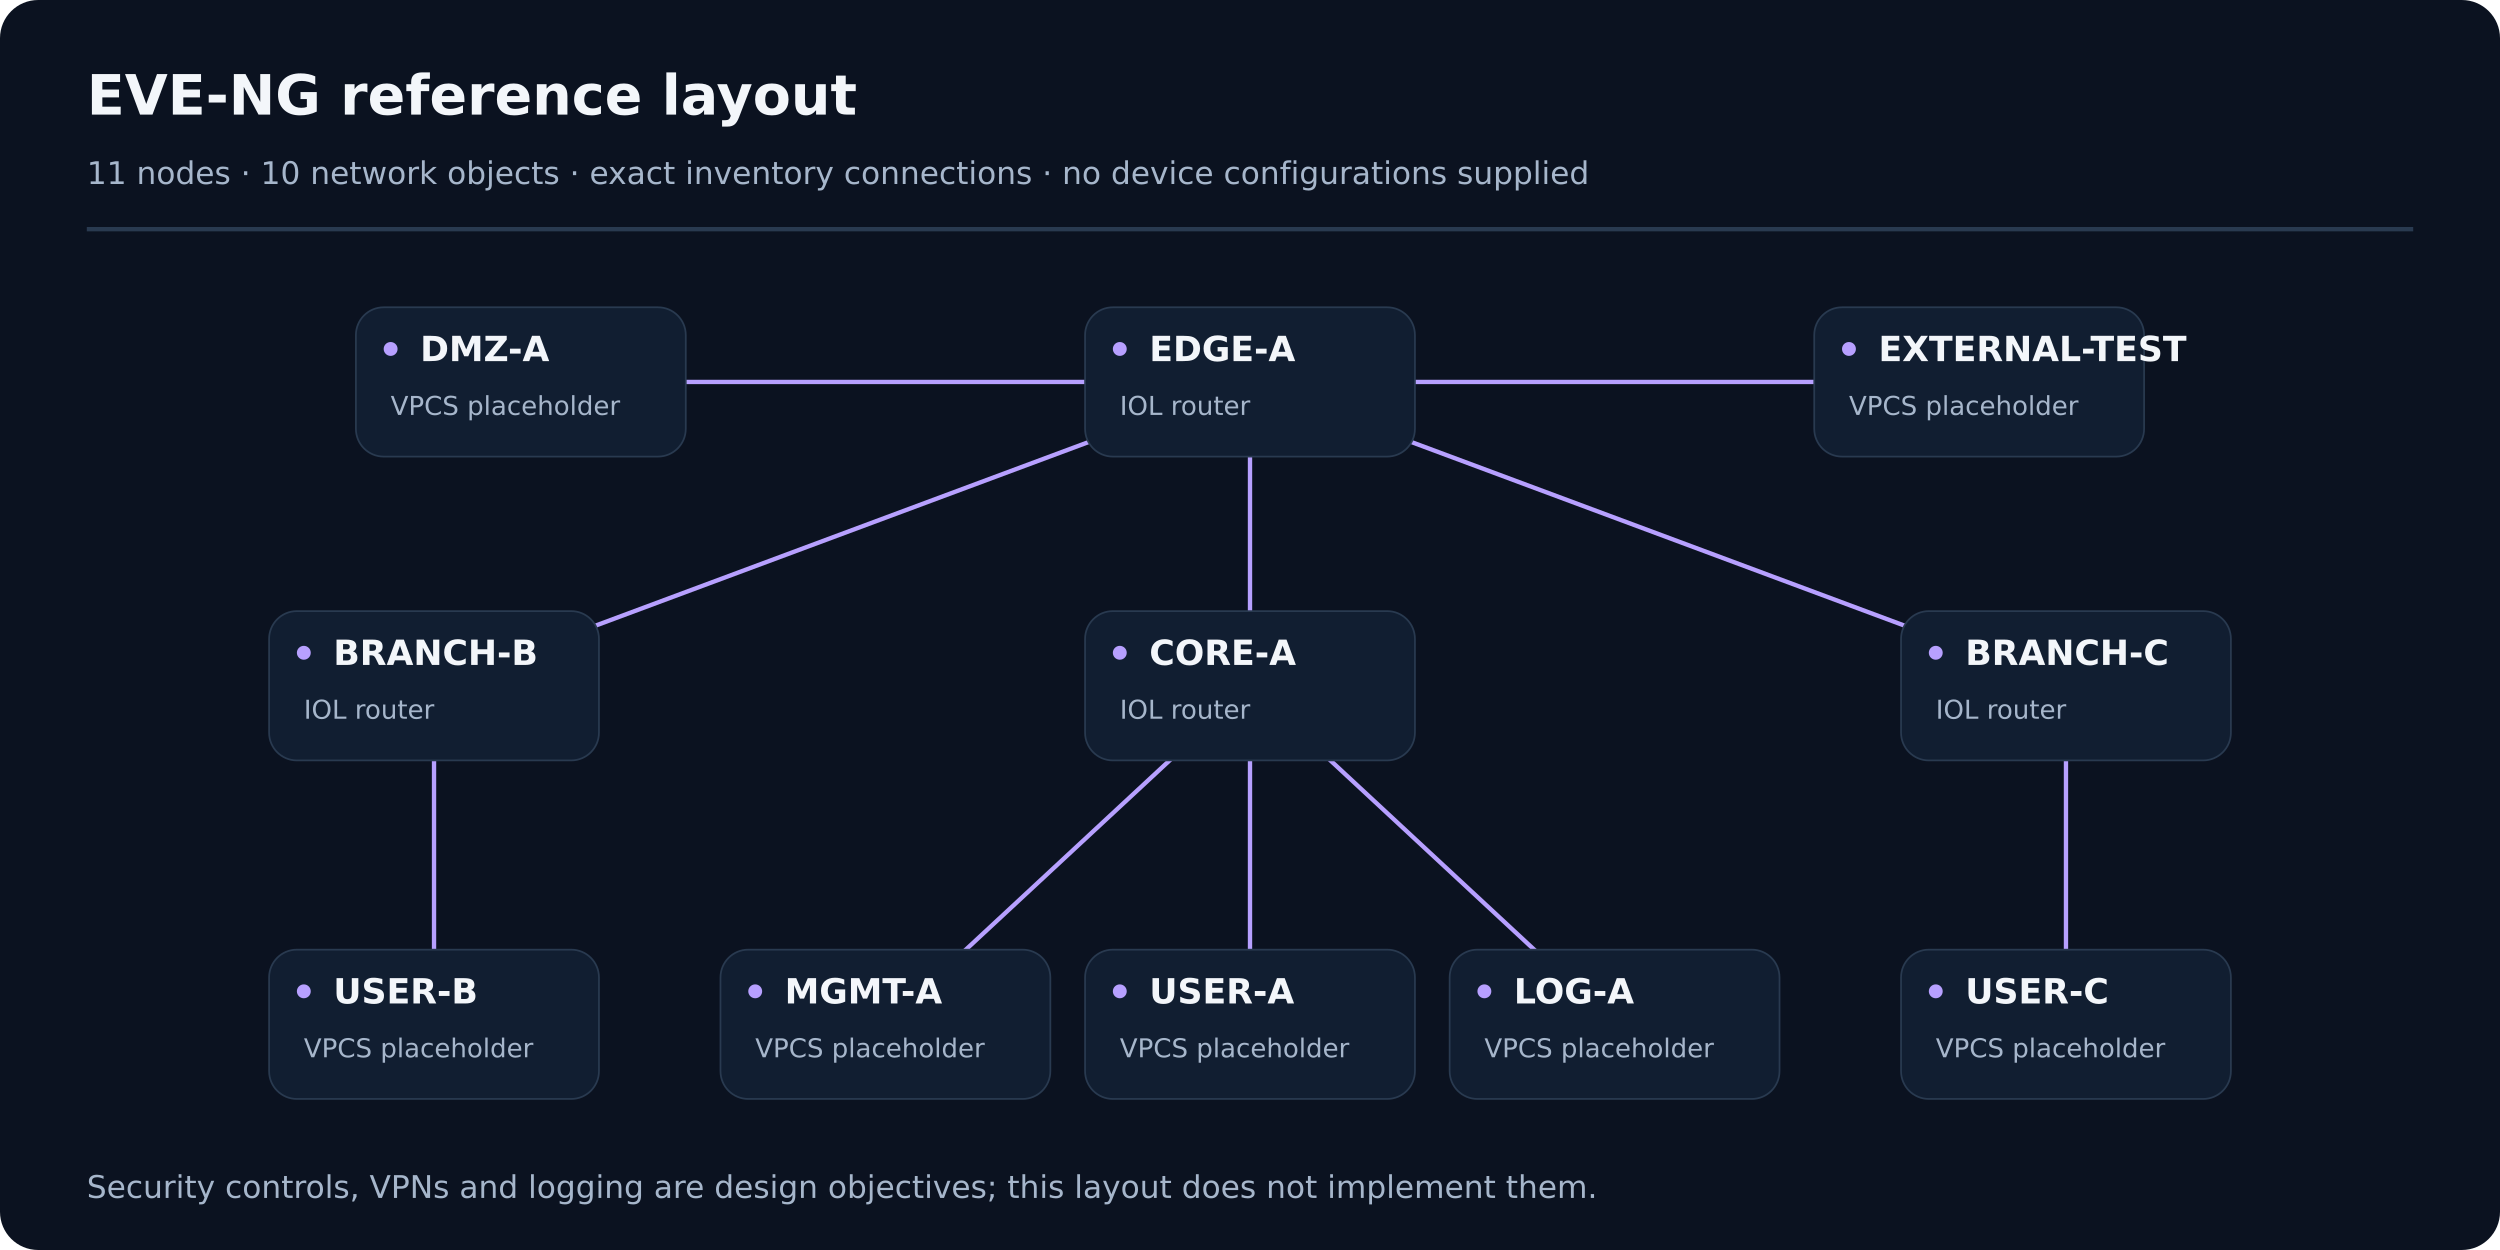
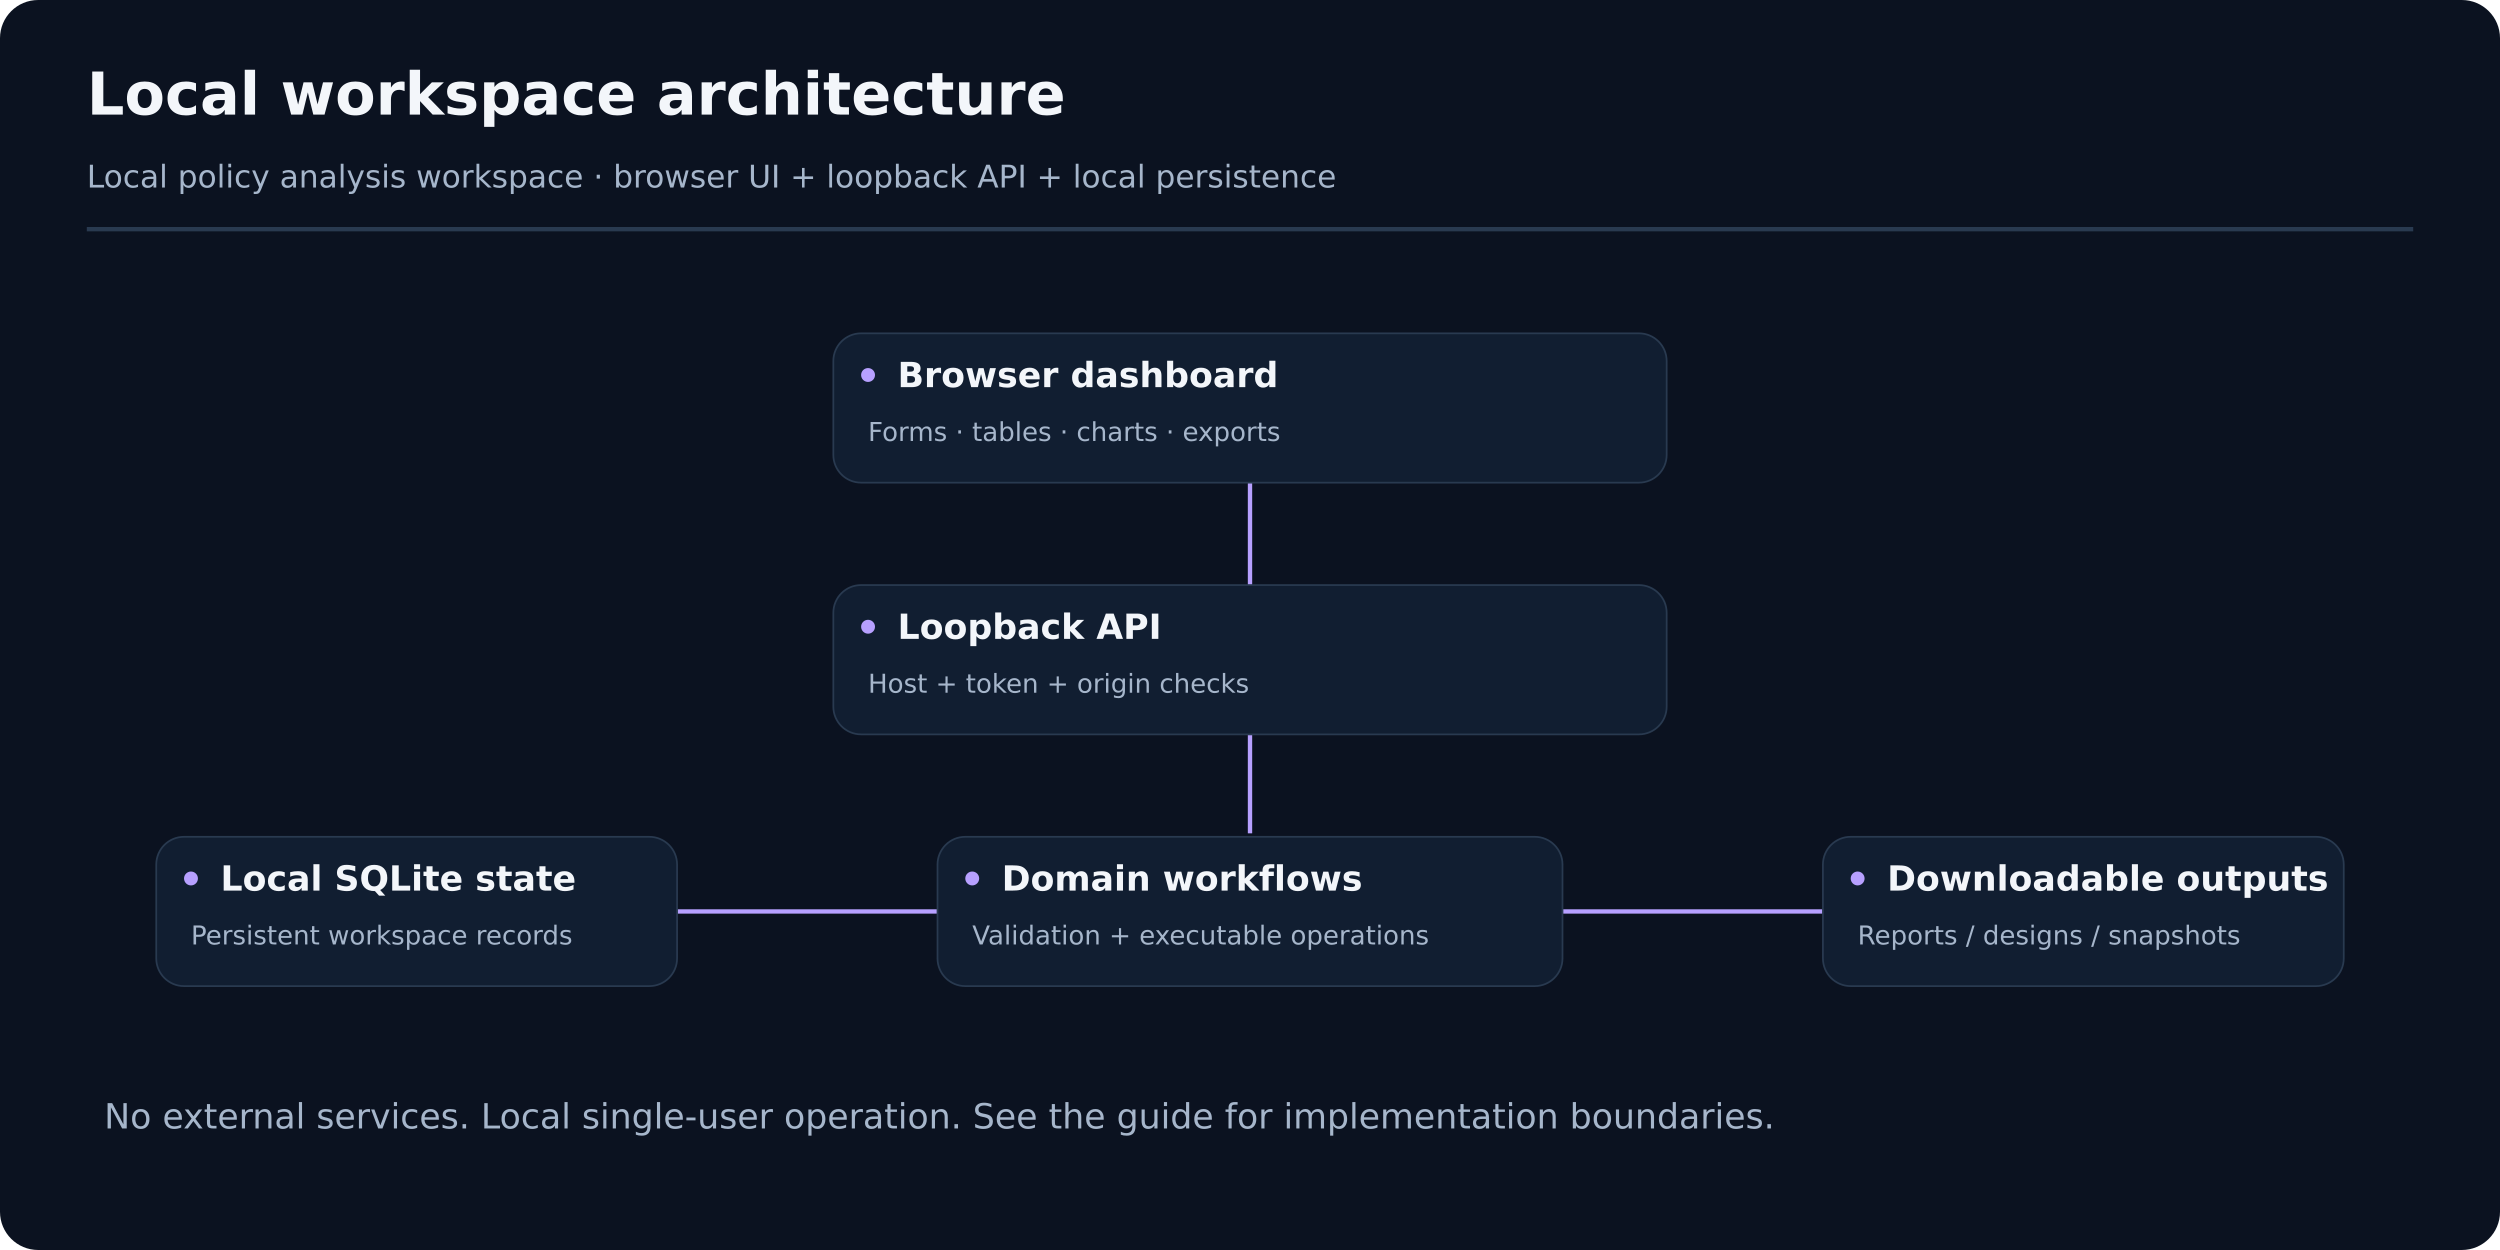
<svg xmlns="http://www.w3.org/2000/svg" width="1440" height="720" viewBox="0 0 1440 720" role="img" aria-labelledby="title">
  <rect width="1440" height="720" rx="22" fill="#0B1220" />
-   <text x="50" y="66" fill="#F3F6FA" font-size="32" font-weight="700" text-anchor="start" font-family="DejaVu Sans, sans-serif">EVE-NG reference layout</text>
-   <text x="50" y="106" fill="#A6B6CB" font-size="18" font-weight="400" text-anchor="start" font-family="DejaVu Sans, sans-serif">11 nodes · 10 network objects · exact inventory connections · no device configurations supplied</text>
+   <text x="50" y="66" fill="#F3F6FA" font-size="34" font-weight="700" text-anchor="start" font-family="DejaVu Sans, sans-serif">Local workspace architecture</text>
+   <text x="50" y="108" fill="#A6B6CB" font-size="18" font-weight="400" text-anchor="start" font-family="DejaVu Sans, sans-serif">Local policy analysis workspace · browser UI + loopback API + local persistence</text>
  <path d="M 50 132 H 1390" fill="none" stroke="#293A50" stroke-width="2.5" />
-   <path d="M 720 220 L 720 395" fill="none" stroke="#B7A0FF" stroke-width="2.5" />
-   <path d="M 720 220 L 300 220" fill="none" stroke="#B7A0FF" stroke-width="2.5" />
-   <path d="M 720 220 L 1140 220" fill="none" stroke="#B7A0FF" stroke-width="2.5" />
-   <path d="M 720 220 L 250 395" fill="none" stroke="#B7A0FF" stroke-width="2.5" />
-   <path d="M 720 220 L 1190 395" fill="none" stroke="#B7A0FF" stroke-width="2.5" />
-   <path d="M 720 395 L 510 590" fill="none" stroke="#B7A0FF" stroke-width="2.5" />
-   <path d="M 720 395 L 720 590" fill="none" stroke="#B7A0FF" stroke-width="2.5" />
-   <path d="M 720 395 L 930 590" fill="none" stroke="#B7A0FF" stroke-width="2.5" />
-   <path d="M 250 395 L 250 590" fill="none" stroke="#B7A0FF" stroke-width="2.5" />
-   <path d="M 1190 395 L 1190 590" fill="none" stroke="#B7A0FF" stroke-width="2.5" />
-   <rect x="625.0" y="177" width="190" height="86" rx="16" fill="#111E31" stroke="#293A50" />
-   <circle cx="645.0" cy="201" r="4" fill="#B7A0FF" />
-   <text x="662.0" y="208" fill="#F3F6FA" font-size="20" font-weight="600" text-anchor="start" font-family="DejaVu Sans, sans-serif">EDGE-A</text>
-   <text x="645.0" y="239" fill="#A6B6CB" font-size="15" font-weight="400" text-anchor="start" font-family="DejaVu Sans, sans-serif">IOL router</text>
-   <rect x="625.0" y="352" width="190" height="86" rx="16" fill="#111E31" stroke="#293A50" />
-   <circle cx="645.0" cy="376" r="4" fill="#B7A0FF" />
-   <text x="662.0" y="383" fill="#F3F6FA" font-size="20" font-weight="600" text-anchor="start" font-family="DejaVu Sans, sans-serif">CORE-A</text>
-   <text x="645.0" y="414" fill="#A6B6CB" font-size="15" font-weight="400" text-anchor="start" font-family="DejaVu Sans, sans-serif">IOL router</text>
-   <rect x="205.0" y="177" width="190" height="86" rx="16" fill="#111E31" stroke="#293A50" />
-   <circle cx="225.0" cy="201" r="4" fill="#B7A0FF" />
-   <text x="242.0" y="208" fill="#F3F6FA" font-size="20" font-weight="600" text-anchor="start" font-family="DejaVu Sans, sans-serif">DMZ-A</text>
-   <text x="225.0" y="239" fill="#A6B6CB" font-size="15" font-weight="400" text-anchor="start" font-family="DejaVu Sans, sans-serif">VPCS placeholder</text>
-   <rect x="1045.0" y="177" width="190" height="86" rx="16" fill="#111E31" stroke="#293A50" />
-   <circle cx="1065.0" cy="201" r="4" fill="#B7A0FF" />
-   <text x="1082.0" y="208" fill="#F3F6FA" font-size="20" font-weight="600" text-anchor="start" font-family="DejaVu Sans, sans-serif">EXTERNAL-TEST</text>
-   <text x="1065.0" y="239" fill="#A6B6CB" font-size="15" font-weight="400" text-anchor="start" font-family="DejaVu Sans, sans-serif">VPCS placeholder</text>
-   <rect x="155.0" y="352" width="190" height="86" rx="16" fill="#111E31" stroke="#293A50" />
-   <circle cx="175.0" cy="376" r="4" fill="#B7A0FF" />
-   <text x="192.0" y="383" fill="#F3F6FA" font-size="20" font-weight="600" text-anchor="start" font-family="DejaVu Sans, sans-serif">BRANCH-B</text>
-   <text x="175.0" y="414" fill="#A6B6CB" font-size="15" font-weight="400" text-anchor="start" font-family="DejaVu Sans, sans-serif">IOL router</text>
-   <rect x="1095.0" y="352" width="190" height="86" rx="16" fill="#111E31" stroke="#293A50" />
-   <circle cx="1115.0" cy="376" r="4" fill="#B7A0FF" />
-   <text x="1132.0" y="383" fill="#F3F6FA" font-size="20" font-weight="600" text-anchor="start" font-family="DejaVu Sans, sans-serif">BRANCH-C</text>
-   <text x="1115.0" y="414" fill="#A6B6CB" font-size="15" font-weight="400" text-anchor="start" font-family="DejaVu Sans, sans-serif">IOL router</text>
-   <rect x="155.0" y="547" width="190" height="86" rx="16" fill="#111E31" stroke="#293A50" />
-   <circle cx="175.0" cy="571" r="4" fill="#B7A0FF" />
-   <text x="192.0" y="578" fill="#F3F6FA" font-size="20" font-weight="600" text-anchor="start" font-family="DejaVu Sans, sans-serif">USER-B</text>
-   <text x="175.0" y="609" fill="#A6B6CB" font-size="15" font-weight="400" text-anchor="start" font-family="DejaVu Sans, sans-serif">VPCS placeholder</text>
-   <rect x="1095.0" y="547" width="190" height="86" rx="16" fill="#111E31" stroke="#293A50" />
-   <circle cx="1115.0" cy="571" r="4" fill="#B7A0FF" />
-   <text x="1132.0" y="578" fill="#F3F6FA" font-size="20" font-weight="600" text-anchor="start" font-family="DejaVu Sans, sans-serif">USER-C</text>
-   <text x="1115.0" y="609" fill="#A6B6CB" font-size="15" font-weight="400" text-anchor="start" font-family="DejaVu Sans, sans-serif">VPCS placeholder</text>
-   <rect x="415.0" y="547" width="190" height="86" rx="16" fill="#111E31" stroke="#293A50" />
-   <circle cx="435.0" cy="571" r="4" fill="#B7A0FF" />
-   <text x="452.0" y="578" fill="#F3F6FA" font-size="20" font-weight="600" text-anchor="start" font-family="DejaVu Sans, sans-serif">MGMT-A</text>
-   <text x="435.0" y="609" fill="#A6B6CB" font-size="15" font-weight="400" text-anchor="start" font-family="DejaVu Sans, sans-serif">VPCS placeholder</text>
-   <rect x="625.0" y="547" width="190" height="86" rx="16" fill="#111E31" stroke="#293A50" />
-   <circle cx="645.0" cy="571" r="4" fill="#B7A0FF" />
-   <text x="662.0" y="578" fill="#F3F6FA" font-size="20" font-weight="600" text-anchor="start" font-family="DejaVu Sans, sans-serif">USER-A</text>
-   <text x="645.0" y="609" fill="#A6B6CB" font-size="15" font-weight="400" text-anchor="start" font-family="DejaVu Sans, sans-serif">VPCS placeholder</text>
-   <rect x="835.0" y="547" width="190" height="86" rx="16" fill="#111E31" stroke="#293A50" />
-   <circle cx="855.0" cy="571" r="4" fill="#B7A0FF" />
-   <text x="872.0" y="578" fill="#F3F6FA" font-size="20" font-weight="600" text-anchor="start" font-family="DejaVu Sans, sans-serif">LOG-A</text>
-   <text x="855.0" y="609" fill="#A6B6CB" font-size="15" font-weight="400" text-anchor="start" font-family="DejaVu Sans, sans-serif">VPCS placeholder</text>
-   <text x="50" y="690" fill="#A6B6CB" font-size="18" font-weight="400" text-anchor="start" font-family="DejaVu Sans, sans-serif">Security controls, VPNs and logging are design objectives; this layout does not implement them.</text>
+   <path d="M 720 278 V 337 M 720 423 V 480 M 540 525 H 390 M 900 525 H 1050" fill="none" stroke="#B7A0FF" stroke-width="2.5" />
+   <rect x="480.0" y="192" width="480" height="86" rx="16" fill="#111E31" stroke="#293A50" />
+   <circle cx="500.0" cy="216" r="4" fill="#B7A0FF" />
+   <text x="517.0" y="223" fill="#F3F6FA" font-size="20" font-weight="600" text-anchor="start" font-family="DejaVu Sans, sans-serif">Browser dashboard</text>
+   <text x="500.0" y="254" fill="#A6B6CB" font-size="15" font-weight="400" text-anchor="start" font-family="DejaVu Sans, sans-serif">Forms · tables · charts · exports</text>
+   <rect x="480.0" y="337" width="480" height="86" rx="16" fill="#111E31" stroke="#293A50" />
+   <circle cx="500.0" cy="361" r="4" fill="#B7A0FF" />
+   <text x="517.0" y="368" fill="#F3F6FA" font-size="20" font-weight="600" text-anchor="start" font-family="DejaVu Sans, sans-serif">Loopback API</text>
+   <text x="500.0" y="399" fill="#A6B6CB" font-size="15" font-weight="400" text-anchor="start" font-family="DejaVu Sans, sans-serif">Host + token + origin checks</text>
+   <rect x="540.0" y="482" width="360" height="86" rx="16" fill="#111E31" stroke="#293A50" />
+   <circle cx="560.0" cy="506" r="4" fill="#B7A0FF" />
+   <text x="577.0" y="513" fill="#F3F6FA" font-size="20" font-weight="600" text-anchor="start" font-family="DejaVu Sans, sans-serif">Domain workflows</text>
+   <text x="560.0" y="544" fill="#A6B6CB" font-size="15" font-weight="400" text-anchor="start" font-family="DejaVu Sans, sans-serif">Validation + executable operations</text>
+   <rect x="90.0" y="482" width="300" height="86" rx="16" fill="#111E31" stroke="#293A50" />
+   <circle cx="110.0" cy="506" r="4" fill="#B7A0FF" />
+   <text x="127.0" y="513" fill="#F3F6FA" font-size="20" font-weight="600" text-anchor="start" font-family="DejaVu Sans, sans-serif">Local SQLite state</text>
+   <text x="110.0" y="544" fill="#A6B6CB" font-size="15" font-weight="400" text-anchor="start" font-family="DejaVu Sans, sans-serif">Persistent workspace records</text>
+   <rect x="1050.0" y="482" width="300" height="86" rx="16" fill="#111E31" stroke="#293A50" />
+   <circle cx="1070.0" cy="506" r="4" fill="#B7A0FF" />
+   <text x="1087.0" y="513" fill="#F3F6FA" font-size="20" font-weight="600" text-anchor="start" font-family="DejaVu Sans, sans-serif">Downloadable outputs</text>
+   <text x="1070.0" y="544" fill="#A6B6CB" font-size="15" font-weight="400" text-anchor="start" font-family="DejaVu Sans, sans-serif">Reports / designs / snapshots</text>
+   <text x="60" y="650" fill="#A6B6CB" font-size="20" font-weight="400" text-anchor="start" font-family="DejaVu Sans, sans-serif">No external services. Local single-user operation. See the guide for implementation boundaries.</text>
</svg>
